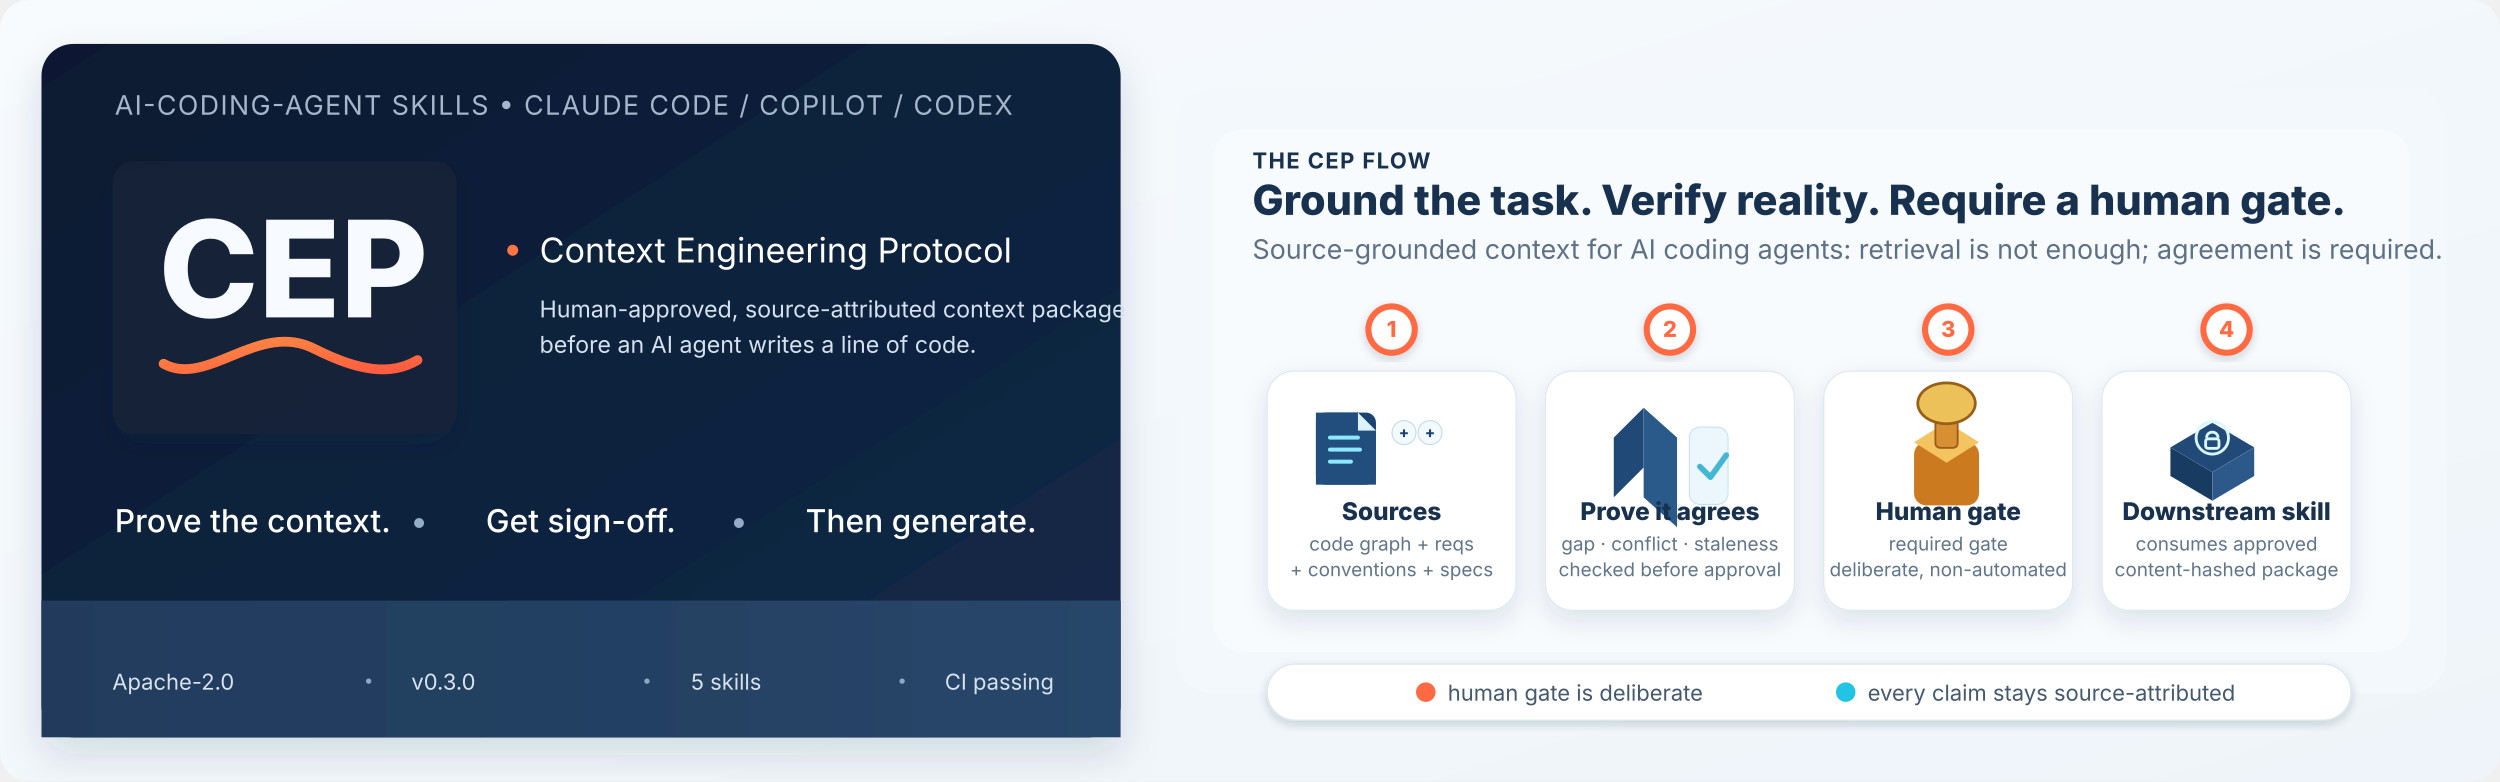
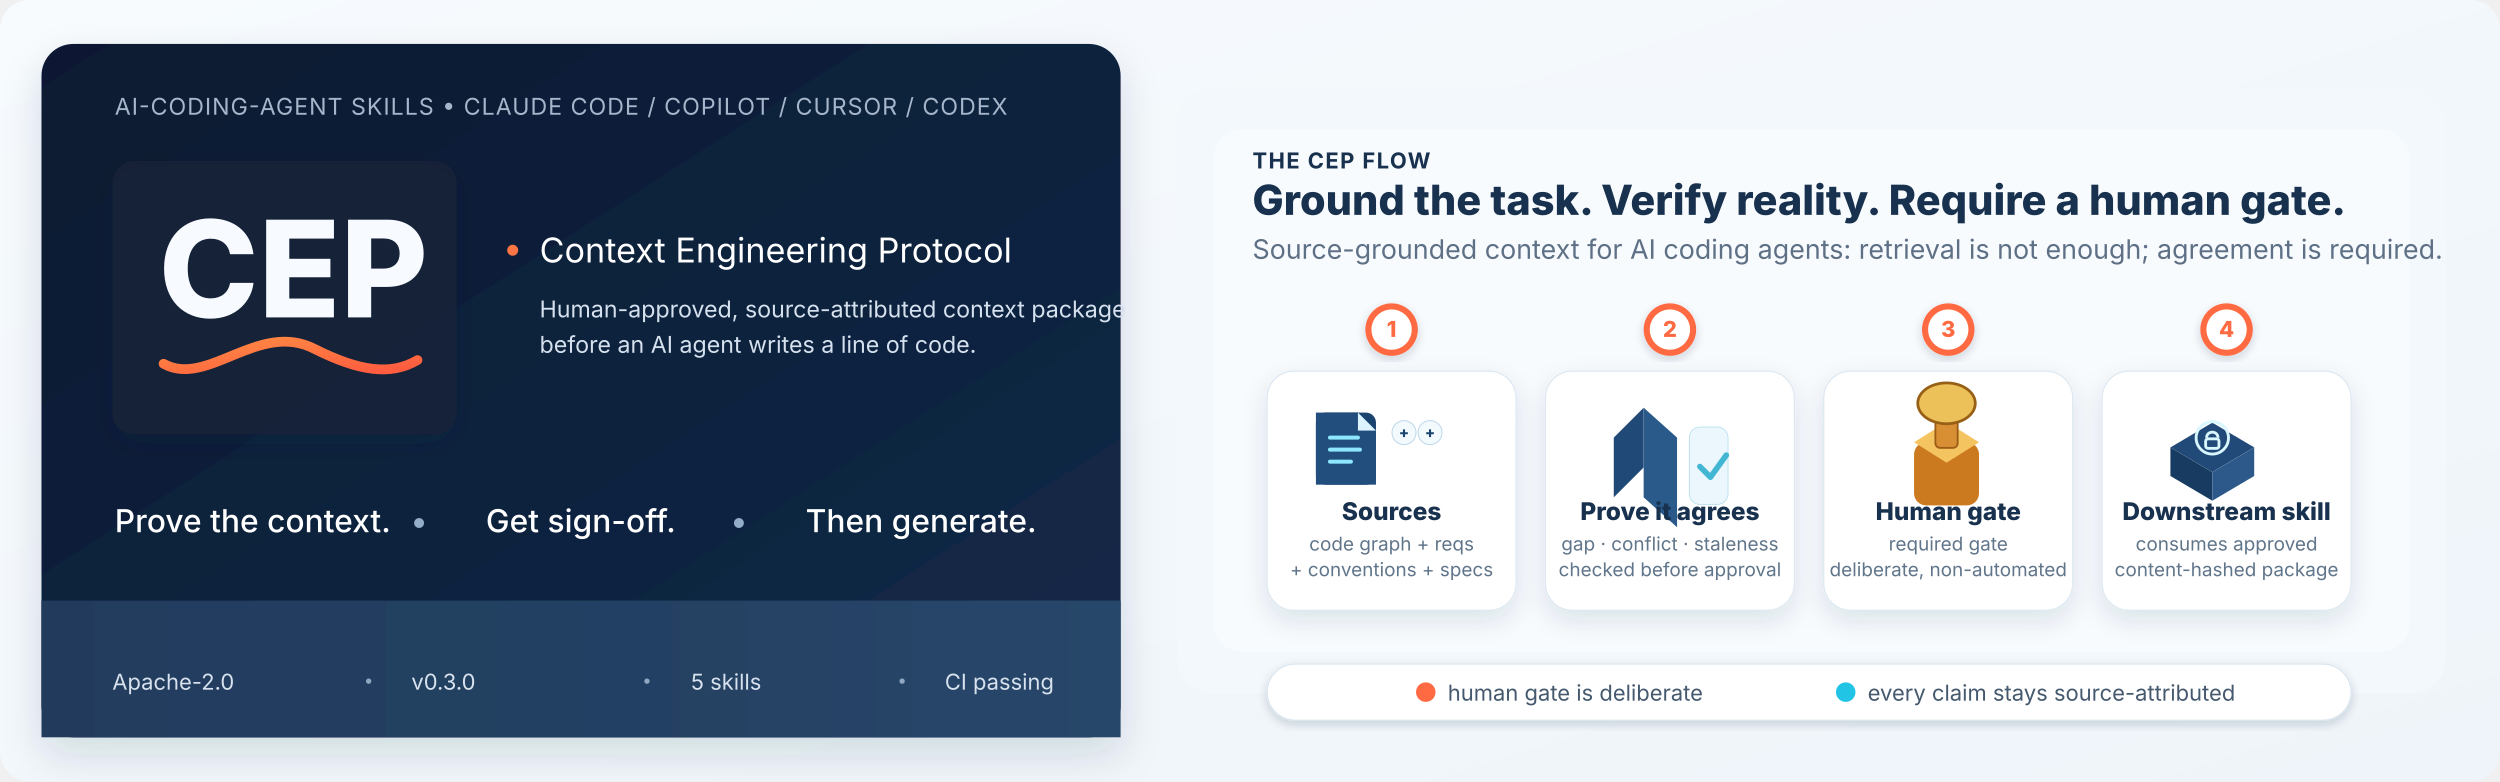
<svg xmlns="http://www.w3.org/2000/svg" width="1200" height="375" viewBox="0 0 2048 640" role="img" aria-labelledby="title desc">
  <defs>
    <linearGradient id="bg" x1="0" y1="0" x2="1" y2="1">
      <stop offset="0%" stop-color="#F7FBFE" />
      <stop offset="100%" stop-color="#EEF4F9" />
    </linearGradient>
    <linearGradient id="panelDark" x1="0" y1="0" x2="1" y2="1">
      <stop offset="0%" stop-color="#0C1930" />
      <stop offset="100%" stop-color="#132A49" />
    </linearGradient>
    <linearGradient id="footerDark" x1="0" y1="0" x2="1" y2="0">
      <stop offset="0%" stop-color="#213B5C" />
      <stop offset="100%" stop-color="#274669" />
    </linearGradient>
    <linearGradient id="orangeAccent" x1="0" y1="0" x2="1" y2="1">
      <stop offset="0%" stop-color="#FF8B44" />
      <stop offset="100%" stop-color="#FF5B3F" />
    </linearGradient>
    <linearGradient id="tealAccent" x1="0" y1="0" x2="1" y2="0">
      <stop offset="0%" stop-color="#22C4E5" />
      <stop offset="100%" stop-color="#5BD9EC" />
    </linearGradient>
    <filter id="shadow" x="-20%" y="-20%" width="140%" height="140%">
      <feDropShadow dx="0" dy="14" stdDeviation="16" flood-color="#10253D" flood-opacity="0.14" />
    </filter>
    <filter id="softShadow" x="-20%" y="-20%" width="140%" height="140%">
      <feDropShadow dx="0" dy="8" stdDeviation="10" flood-color="#16314D" flood-opacity="0.12" />
    </filter>
    <filter id="tinyShadow" x="-20%" y="-20%" width="140%" height="140%">
      <feDropShadow dx="0" dy="3" stdDeviation="4" flood-color="#10263f" flood-opacity="0.18" />
    </filter>
  </defs>
  <rect width="2048" height="640" rx="24" fill="url(#bg)" />
  <g filter="url(#shadow)">
    <rect x="34" y="36" width="884" height="568" rx="26" fill="url(#panelDark)" />
    <rect x="34" y="492" width="884" height="112" rx="0" fill="url(#footerDark)" />
  </g>
  <rect x="964" y="72" width="1040" height="496" rx="30" fill="#F3F8FC" />
  <rect x="994" y="106" width="980" height="428" rx="24" fill="#F8FBFE" />
-   <text x="94" y="94" fill="#A5B6CA" font-family="Inter,Segoe UI,Arial,sans-serif" font-size="22" letter-spacing="1.1">AI-CODING-AGENT SKILLS • CLAUDE CODE / COPILOT / CODEX</text>
+   <text x="94" y="94" fill="#A5B6CA" font-family="Inter,Segoe UI,Arial,sans-serif" font-size="19" letter-spacing="0.8">AI-CODING-AGENT SKILLS • CLAUDE CODE / COPILOT / CURSOR / CODEX</text>
  <g transform="translate(92,132)" filter="url(#softShadow)">
    <rect width="282" height="224" rx="18" fill="#152238" opacity="0.95" />
    <text x="38" y="128" fill="#F7FAFF" font-family="Inter,Segoe UI,Arial,sans-serif" font-size="110" font-weight="800">CEP</text>
    <path d="M42 166 C78 186, 120 130, 166 154 C202 172, 228 176, 250 163" fill="none" stroke="url(#orangeAccent)" stroke-width="8" stroke-linecap="round" />
  </g>
  <circle cx="420" cy="205" r="4.5" fill="#FF7543" />
  <text x="442" y="215" fill="#FFFFFF" font-family="Inter,Segoe UI,Arial,sans-serif" font-size="28">Context Engineering Protocol</text>
  <text x="442" y="260" fill="#D5E1EE" font-family="Inter,Segoe UI,Arial,sans-serif" font-size="19">Human-approved, source-attributed context package</text>
  <text x="442" y="289" fill="#D5E1EE" font-family="Inter,Segoe UI,Arial,sans-serif" font-size="19">before an AI agent writes a line of code.</text>
  <text x="94" y="436" fill="#FFFFFF" font-family="Inter,Segoe UI,Arial,sans-serif" font-size="26" font-weight="500">Prove the context.</text>
  <text x="336" y="436" fill="#93ADC8" font-family="Inter,Segoe UI,Arial,sans-serif" font-size="26">•</text>
  <text x="398" y="436" fill="#FFFFFF" font-family="Inter,Segoe UI,Arial,sans-serif" font-size="26" font-weight="500">Get sign-off.</text>
  <text x="598" y="436" fill="#93ADC8" font-family="Inter,Segoe UI,Arial,sans-serif" font-size="26">•</text>
  <text x="660" y="436" fill="#FFFFFF" font-family="Inter,Segoe UI,Arial,sans-serif" font-size="26" font-weight="500">Then generate.</text>
  <text x="92" y="565" fill="#D8E2EE" font-family="Inter,Segoe UI,Arial,sans-serif" font-size="18">Apache-2.0</text>
  <circle cx="302" cy="558" r="2.2" fill="#90A7C1" />
  <text x="337" y="565" fill="#D8E2EE" font-family="Inter,Segoe UI,Arial,sans-serif" font-size="18">v0.3.0</text>
  <circle cx="530" cy="558" r="2.2" fill="#90A7C1" />
  <text x="566" y="565" fill="#D8E2EE" font-family="Inter,Segoe UI,Arial,sans-serif" font-size="18">5 skills</text>
  <circle cx="739" cy="558" r="2.2" fill="#90A7C1" />
  <text x="774" y="565" fill="#D8E2EE" font-family="Inter,Segoe UI,Arial,sans-serif" font-size="18">CI passing</text>
  <text x="1026" y="138" fill="#18314E" font-family="Inter,Segoe UI,Arial,sans-serif" font-size="18" font-weight="700" letter-spacing="1.15">THE CEP FLOW</text>
  <text x="1026" y="176" fill="#18314E" font-family="Inter,Segoe UI,Arial,sans-serif" font-size="34" font-weight="800">Ground the task. Verify reality. Require a human gate.</text>
  <text x="1026" y="212" fill="#5E7085" font-family="Inter,Segoe UI,Arial,sans-serif" font-size="22">Source-grounded context for AI coding agents: retrieval is not enough; agreement is required.</text>
  <path d="M1120 270 H1805" fill="none" stroke="url(#tealAccent)" stroke-width="6" stroke-linecap="round" />
  <g filter="url(#tinyShadow)">
    <circle cx="1140" cy="270" r="19" fill="#FFFFFF" stroke="#FF6A42" stroke-width="5" />
    <circle cx="1368" cy="270" r="19" fill="#FFFFFF" stroke="#FF6A42" stroke-width="5" />
    <circle cx="1596" cy="270" r="19" fill="#FFFFFF" stroke="#FF6A42" stroke-width="5" />
    <circle cx="1824" cy="270" r="19" fill="#FFFFFF" stroke="#FF6A42" stroke-width="5" />
  </g>
  <g font-family="Inter,Segoe UI,Arial,sans-serif" font-size="18" font-weight="800" fill="#FF6A42" text-anchor="middle">
    <text x="1140" y="276">1</text>
    <text x="1368" y="276">2</text>
    <text x="1596" y="276">3</text>
    <text x="1824" y="276">4</text>
  </g>
  <g filter="url(#softShadow)">
    <rect x="1038" y="304" width="204" height="196" rx="22" fill="#FFFFFF" stroke="#DCE7F1" />
    <rect x="1266" y="304" width="204" height="196" rx="22" fill="#FFFFFF" stroke="#DCE7F1" />
    <rect x="1494" y="304" width="204" height="196" rx="22" fill="#FFFFFF" stroke="#DCE7F1" />
    <rect x="1722" y="304" width="204" height="196" rx="22" fill="#FFFFFF" stroke="#DCE7F1" />
  </g>
  <g transform="translate(1078,338) scale(0.82)">
    <rect x="0" y="0" width="60" height="72" rx="10" fill="#1A446F" />
    <path d="M42 0 L60 18 L60 72 L0 72 L0 0 Z" fill="#224E7E" />
    <path d="M42 0 L42 18 L60 18" fill="#DBF3FF" />
    <line x1="14" y1="25" x2="42" y2="25" stroke="#8DE7FF" stroke-width="4" stroke-linecap="round" />
    <line x1="14" y1="37" x2="44" y2="37" stroke="#8DE7FF" stroke-width="4" stroke-linecap="round" />
    <line x1="14" y1="49" x2="35" y2="49" stroke="#8DE7FF" stroke-width="4" stroke-linecap="round" />
    <circle cx="88" cy="20" r="12" fill="#F2FAFE" stroke="#BDD6E8" />
    <text x="88" y="25" text-anchor="middle" fill="#1A446F" font-family="Inter,Segoe UI,Arial,sans-serif" font-size="15" font-weight="800">+</text>
    <circle cx="114" cy="20" r="12" fill="#F2FAFE" stroke="#BDD6E8" />
    <text x="114" y="25" text-anchor="middle" fill="#1A446F" font-family="Inter,Segoe UI,Arial,sans-serif" font-size="15" font-weight="800">+</text>
  </g>
  <g transform="translate(1322,334) scale(0.72)">
    <path d="M0 34 L34 0 L34 68 L0 102 Z" fill="#214977" />
    <path d="M34 0 L72 34 L72 136 L34 102 Z" fill="#2A5A89" />
    <rect x="86" y="22" width="44" height="88" rx="12" fill="#ECF7FD" stroke="#B8DEEE" />
    <path d="M98 67 L110 79 L128 54" fill="none" stroke="#43B6D4" stroke-width="6.5" stroke-linecap="round" stroke-linejoin="round" />
  </g>
  <g transform="translate(1568,338) scale(0.76)">
    <rect x="0" y="32" width="70" height="68" rx="13" fill="#CC7A1F" />
    <path d="M0 32 L35 10 L70 32 L35 54 Z" fill="#F4C461" />
    <rect x="23" y="-6" width="24" height="44" rx="5" fill="#D88F34" stroke="#9C5C16" stroke-width="2" />
    <ellipse cx="35" cy="-10" rx="31" ry="22" fill="#EDC159" stroke="#986017" stroke-width="3" />
  </g>
  <g transform="translate(1778,340) scale(0.78)">
    <path d="M0 34 L44 8 L88 34 L44 60 Z" fill="#224A78" />
    <path d="M0 34 L0 64 L44 90 L44 60 Z" fill="#173B61" />
    <path d="M44 60 L88 34 L88 64 L44 90 Z" fill="#2C5989" />
    <circle cx="44" cy="24" r="17" fill="none" stroke="#D9F7FF" stroke-width="3" />
    <rect x="37" y="25" width="14" height="10" rx="2.5" fill="none" stroke="#D9F7FF" stroke-width="3" />
    <path d="M38 24 C38 16, 50 16, 50 24" fill="none" stroke="#D9F7FF" stroke-width="3" />
  </g>
  <g font-family="Inter,Segoe UI,Arial,sans-serif">
    <text x="1140" y="426" text-anchor="middle" fill="#18314E" font-size="20" font-weight="800">Sources</text>
    <text x="1140" y="451" text-anchor="middle" fill="#60758A" font-size="15.5">code graph + reqs</text>
    <text x="1140" y="472" text-anchor="middle" fill="#60758A" font-size="15.5">+ conventions + specs</text>
    <text x="1368" y="426" text-anchor="middle" fill="#18314E" font-size="20" font-weight="800">Prove it agrees</text>
    <text x="1368" y="451" text-anchor="middle" fill="#60758A" font-size="15.5">gap · conflict · staleness</text>
    <text x="1368" y="472" text-anchor="middle" fill="#60758A" font-size="15.5">checked before approval</text>
    <text x="1596" y="426" text-anchor="middle" fill="#18314E" font-size="20" font-weight="800">Human gate</text>
    <text x="1596" y="451" text-anchor="middle" fill="#60758A" font-size="15.5">required gate</text>
    <text x="1596" y="472" text-anchor="middle" fill="#60758A" font-size="15.5">deliberate, non-automated</text>
    <text x="1824" y="426" text-anchor="middle" fill="#18314E" font-size="20" font-weight="800">Downstream skill</text>
    <text x="1824" y="451" text-anchor="middle" fill="#60758A" font-size="15.5">consumes approved</text>
    <text x="1824" y="472" text-anchor="middle" fill="#60758A" font-size="15.5">content-hashed package</text>
  </g>
  <g filter="url(#tinyShadow)">
    <rect x="1038" y="544" width="888" height="46" rx="23" fill="#FFFFFF" stroke="#DAE5EE" />
  </g>
  <circle cx="1168" cy="567" r="8" fill="#FF6A42" />
  <text x="1186" y="574" fill="#44586E" font-family="Inter,Segoe UI,Arial,sans-serif" font-size="18">human gate is deliberate</text>
  <circle cx="1512" cy="567" r="8" fill="#22C4E5" />
  <text x="1530" y="574" fill="#44586E" font-family="Inter,Segoe UI,Arial,sans-serif" font-size="18">every claim stays source-attributed</text>
</svg>
